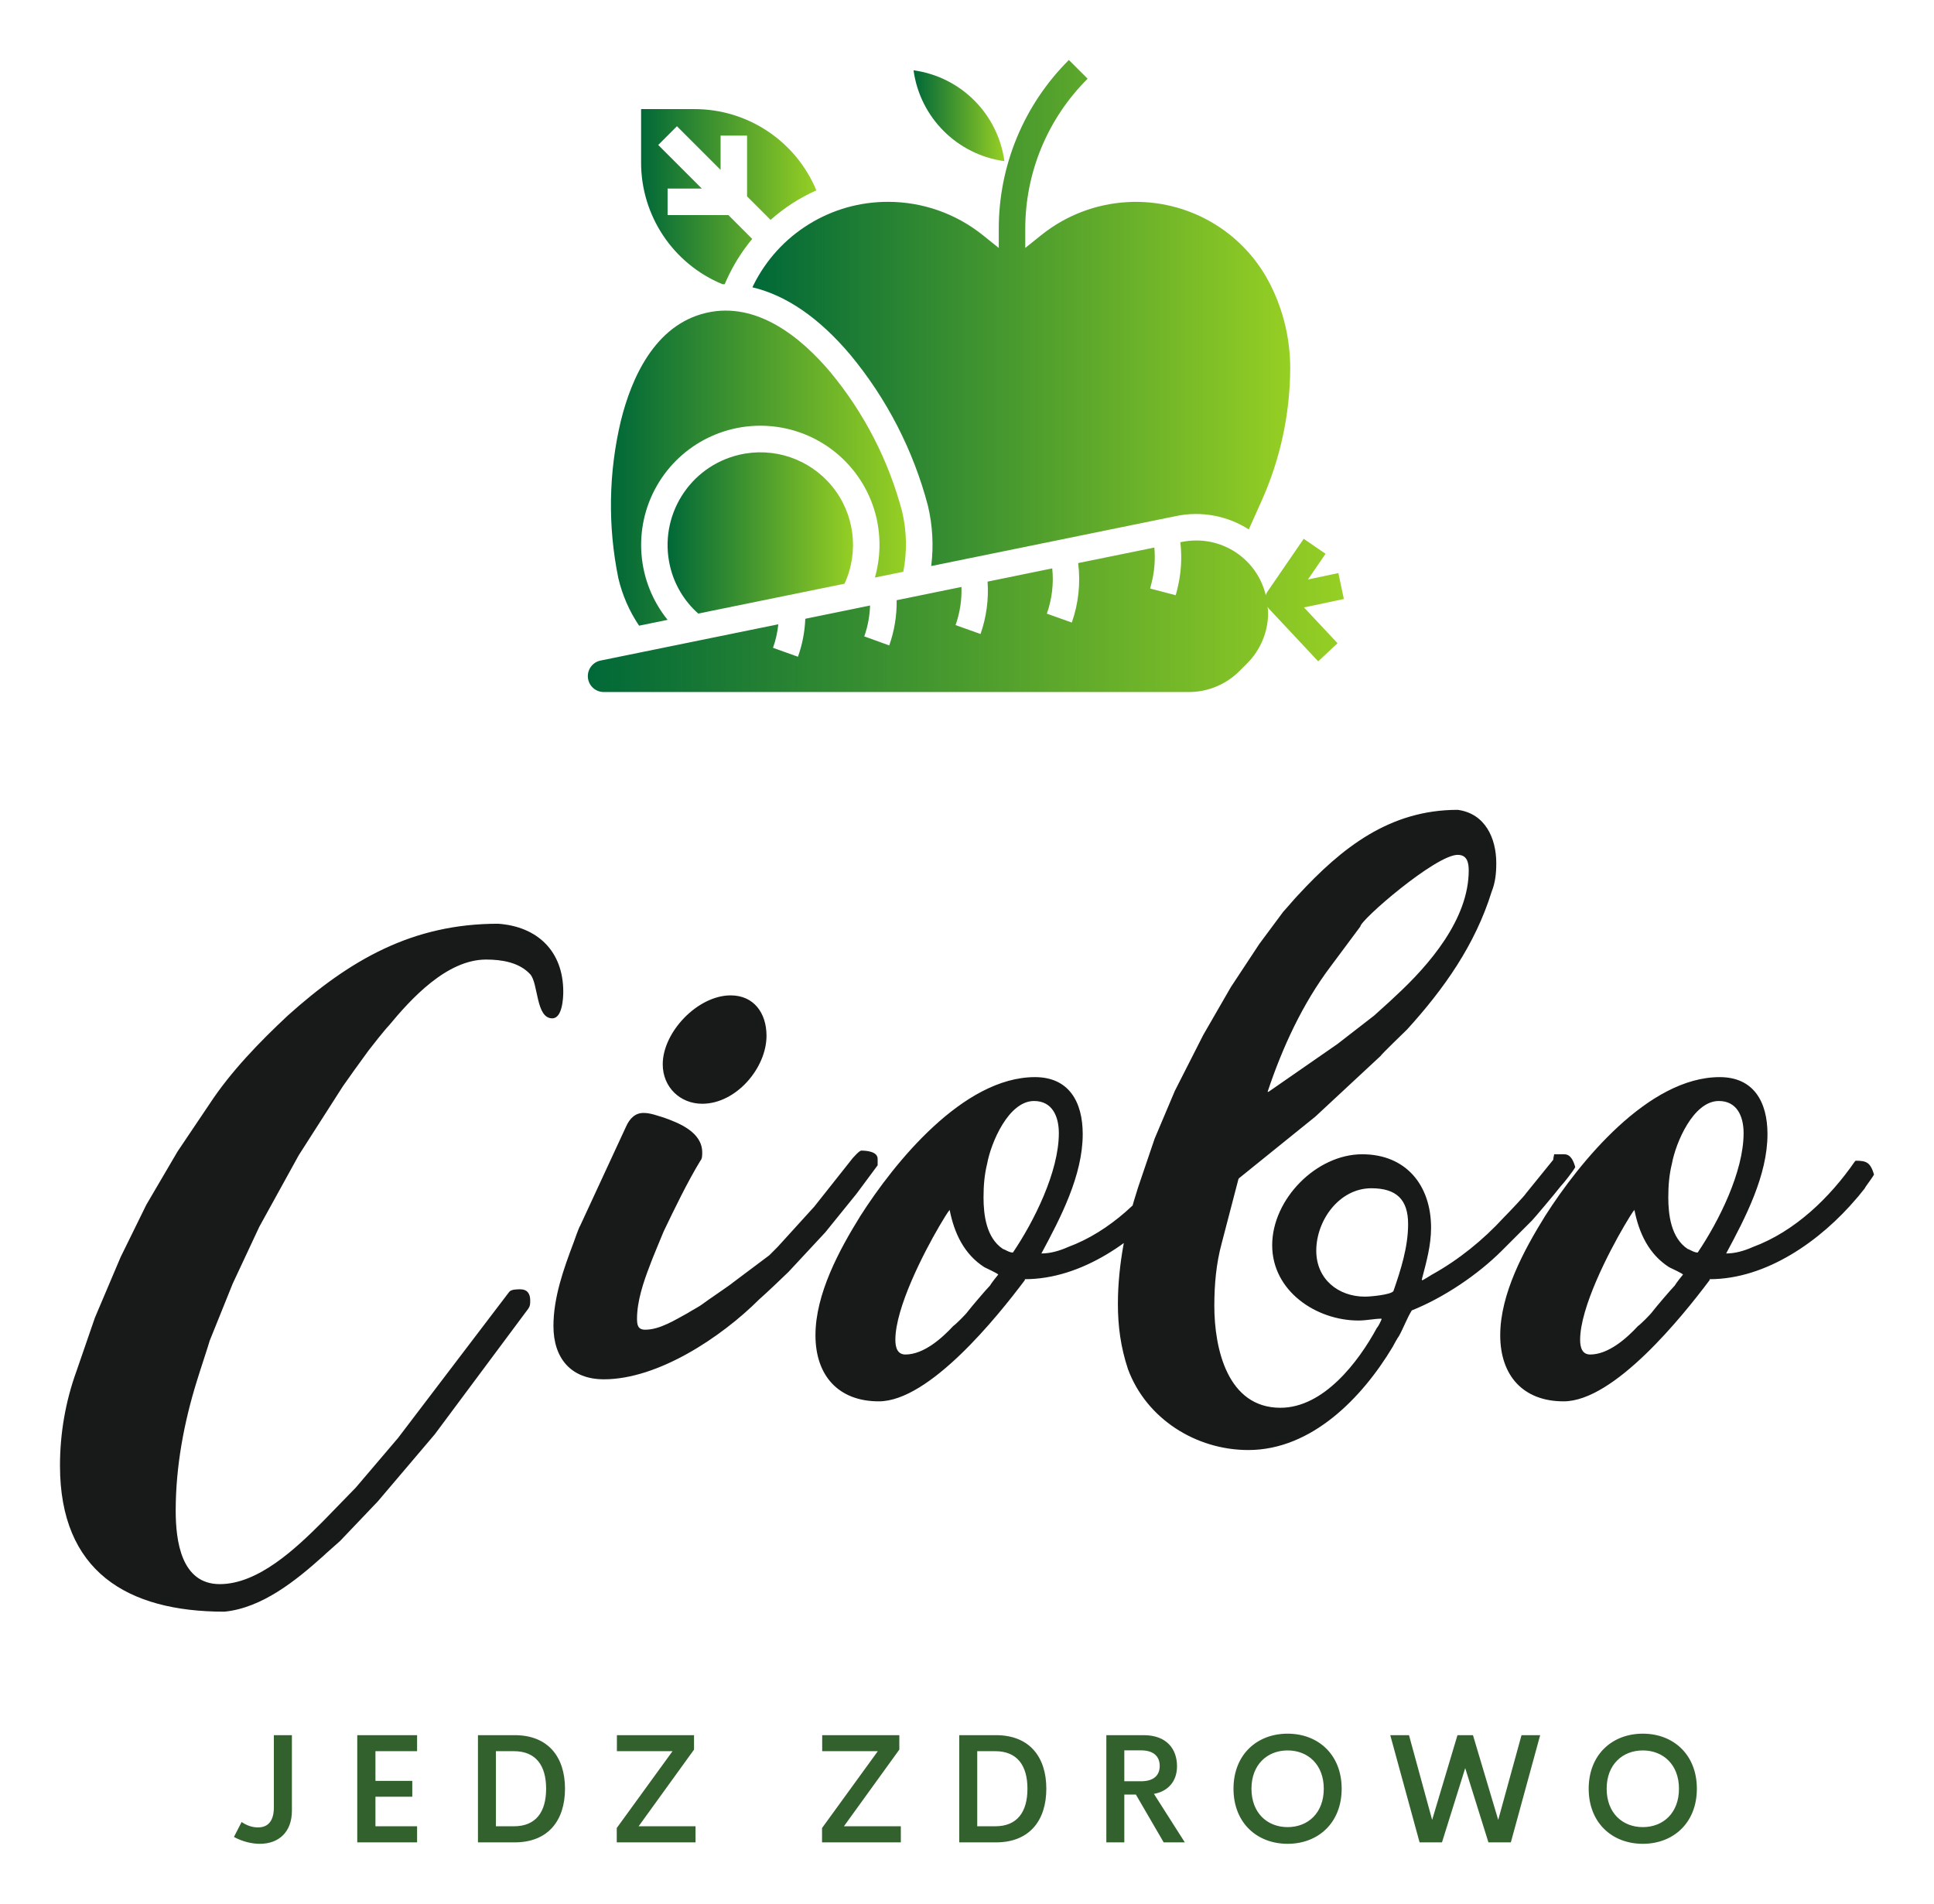
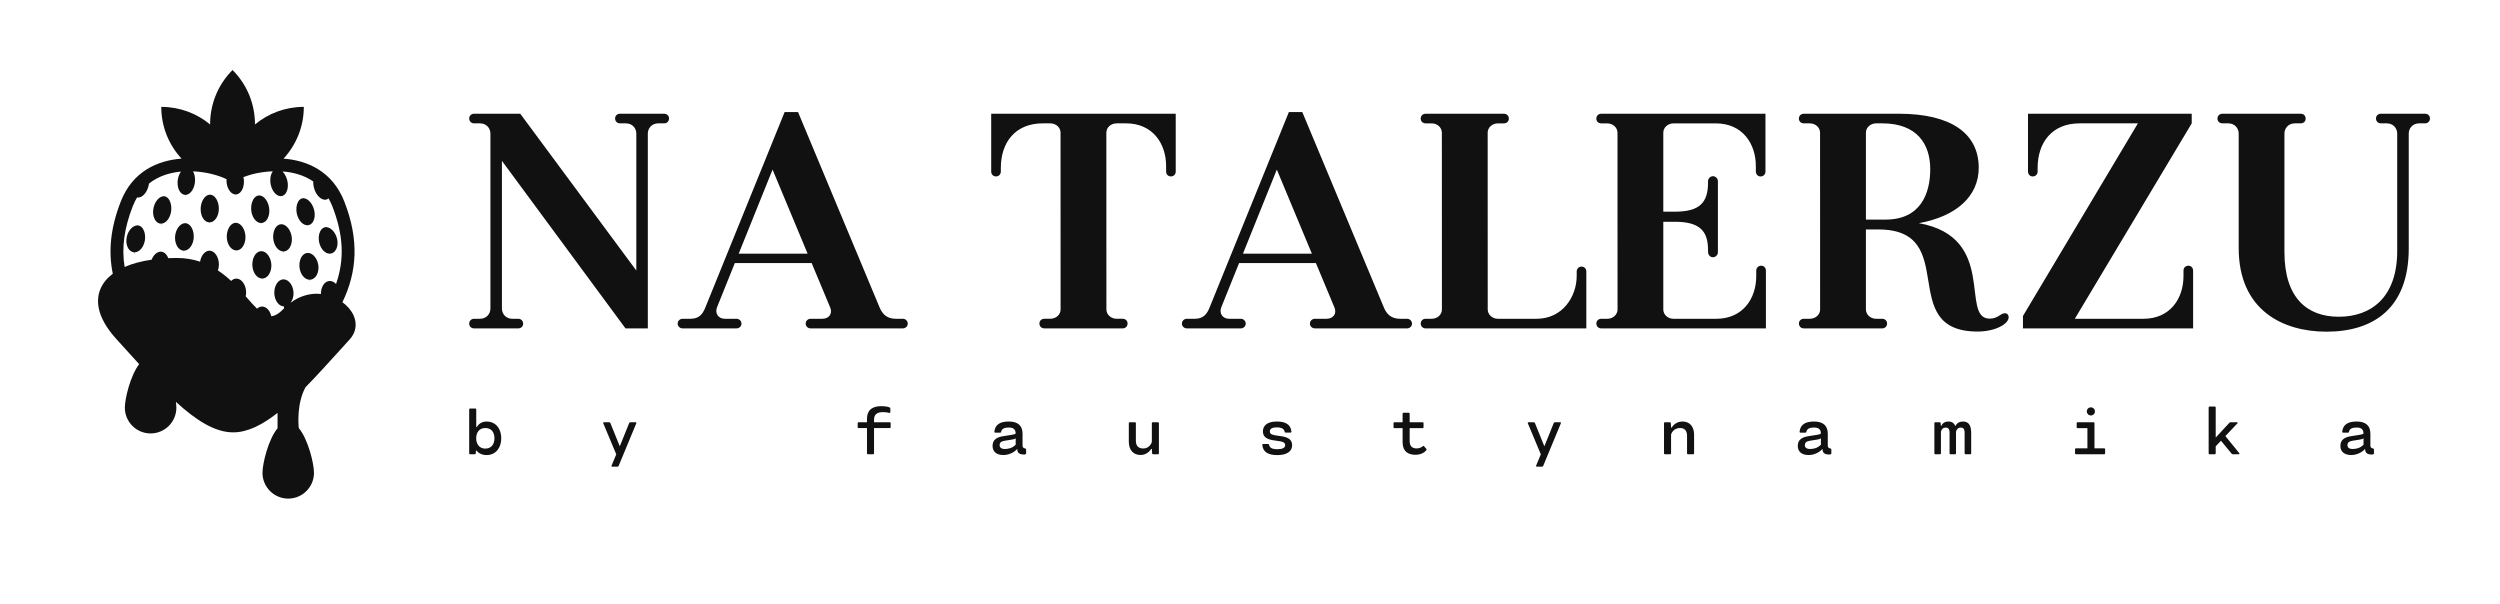
- <svg xmlns="http://www.w3.org/2000/svg" version="1.1" width="3198.396" height="3148.152" viewBox="0 0 3198.396 3148.152">
-   <g transform="scale(9.919805) translate(10, 10)">
-     <defs id="SvgjsDefs2932">
-       <linearGradient id="SvgjsLinearGradient2939">
-         <stop id="SvgjsStop2940" stop-color="#006838" offset="0" />
-         <stop id="SvgjsStop2941" stop-color="#96cf24" offset="1" />
-       </linearGradient>
-     </defs>
-     <g id="SvgjsG2933" featureKey="symbolFeature-0" transform="matrix(2.208495,0,0,2.208495,79.21197,-27.14903)" fill="url(#SvgjsLinearGradient2939)">
-       <path d="M14.142,29.217l.168,0c.124-.289.249-.564.379-.819a13.455,13.455,0,0,1,1.7-2.6l-1.8-1.8H10V22h2.586L9.293,18.707l1.414-1.414L14,20.586V18h2v4.586l1.776,1.776a13.242,13.242,0,0,1,3.454-2.227A9.959,9.959,0,0,0,12,16H8v4A9.928,9.928,0,0,0,14.142,29.217Z" />
-       <path d="M16.475,29.3c-.024.048-.047.1-.072.152,2.532.593,5.036,2.3,7.391,5.093a29.677,29.677,0,0,1,5.86,11.4A12.8,12.8,0,0,1,29.9,50.49l18.506-3.777a7.382,7.382,0,0,1,5.467,1.013l.962-2.145A24.679,24.679,0,0,0,57,35.53,13.947,13.947,0,0,0,55.526,29.3a11.333,11.333,0,0,0-4.193-4.6,11.407,11.407,0,0,0-13.1.792L37,26.48V25.071a15.966,15.966,0,0,1,4.707-11.364l-1.414-1.414A17.951,17.951,0,0,0,35,25.071V26.48l-1.235-.99A11.429,11.429,0,0,0,26.66,23,11.307,11.307,0,0,0,16.475,29.3Z" />
-       <path d="M35.425,19.929a8.018,8.018,0,0,0-6.858-6.858A8.019,8.019,0,0,0,35.425,19.929Z" />
-       <path d="M15.4,42.094A7,7,0,0,0,10.184,50.5a6.853,6.853,0,0,0,2.13,3.577l11.042-2.253A6.991,6.991,0,0,0,15.4,42.094Z" />
-       <path d="M7.847,54.991,10,54.552a9,9,0,1,1,15.767-7.7,9.079,9.079,0,0,1-.115,4.506l2.142-.437a10.809,10.809,0,0,0-.084-4.522A27.478,27.478,0,0,0,22.266,35.83c-2.138-2.53-5.5-5.356-9.368-4.446s-5.631,4.928-6.425,8.144a27.43,27.43,0,0,0-.189,11.884A10.859,10.859,0,0,0,7.847,54.991Z" />
-       <path d="M61.049,52.979l-.412-1.958-2.3.485,1.332-1.941-1.65-1.13-2.744,4a.958.958,0,0,0-.118.256A5.39,5.39,0,0,0,49.9,48.562a5.484,5.484,0,0,0-1.093.11l-.1.021a9.906,9.906,0,0,1-.249,3.619l-.1.382-1.934-.507.1-.381a7.928,7.928,0,0,0,.22-2.712l-5.751,1.173a9.806,9.806,0,0,1-.48,4.489l-1.884-.672a7.825,7.825,0,0,0,.407-3.417l-4.881,1a9.863,9.863,0,0,1-.532,3.953l-1.884-.672a7.845,7.845,0,0,0,.444-2.879l-4.891,1a9.83,9.83,0,0,1-.559,3.414L24.848,55.8a7.787,7.787,0,0,0,.437-2.33l-4.889,1a9.655,9.655,0,0,1-.555,2.867l-1.883-.674a7.676,7.676,0,0,0,.4-1.776L4.962,57.62A1.2,1.2,0,0,0,5.2,60H49.333a5.4,5.4,0,0,0,3.846-1.593l.561-.562A5.4,5.4,0,0,0,55.333,54c0-.148-.03-.289-.042-.434a.962.962,0,0,0,.078.118l3.744,4,1.46-1.368-2.531-2.7Z" />
+ <svg xmlns="http://www.w3.org/2000/svg" version="1.1" width="3178.042" height="767.359" viewBox="0 -44.51 3178.042 767.359">
+   <g transform="scale(8.902077) translate(10, 10)">
+     <defs id="SvgjsDefs3625" />
+     <g id="SvgjsG3626" featureKey="symbolFeature-0" transform="matrix(0.6133678,0,0,0.6133678,-154.2307,-4.992027)" fill="#111111">
+       <g>
+         <path fill="#111111" d="M290.065,35.554c-0.539,0-0.938,0.293-1.181,0.54c-0.596,0.604-0.949,1.597-0.946,2.658   c0.003,1.771,1.001,3.222,2.225,3.233l0.012,0.494l0.001-0.494c0.446,0,0.874-0.198,1.236-0.571   c0.577-0.597,0.908-1.566,0.886-2.594C292.262,37.065,291.239,35.569,290.065,35.554z" />
+         <path fill="#111111" d="M267.118,36.142c-1.306,0.083-2.43,1.609-2.55,3.336c-0.066,0.958,0.192,1.829,0.71,2.39   c0.336,0.365,0.75,0.558,1.197,0.558v0.486h0.001l0.067-0.488c1.229-0.057,2.302-1.538,2.389-3.299   c0.049-1.006-0.232-1.937-0.752-2.489C267.969,36.411,267.611,36.142,267.118,36.142z" />
+         <path fill="#111111" d="M295.887,35.608l0.044,0.49c0.001,0,0.001,0,0.001,0v-0.489c0.53,0,0.915-0.292,1.145-0.536   c0.54-0.577,0.83-1.529,0.775-2.545c-0.098-1.768-1.153-3.3-2.306-3.347c-0.001,0-0.003,0-0.004,0c-0.52,0-0.87,0.263-1.082,0.484   c-0.559,0.581-0.875,1.566-0.847,2.637C293.664,34.087,294.684,35.571,295.887,35.608z" />
+         <path fill="#111111" d="M284.029,29.001c-1.144,0.012-2.134,1.514-2.173,3.279c-0.023,1.051,0.307,2.036,0.886,2.636   c0.243,0.251,0.646,0.55,1.185,0.55v0.495l0.01-0.495c1.195-0.007,2.165-1.46,2.16-3.238   C286.09,30.479,285.144,29.001,284.029,29.001z" />
+         <path fill="#111111" d="M296.02,42.156c-0.001,0-0.001,0-0.002,0c-0.577,0-0.982,0.298-1.227,0.548   c-0.577,0.59-0.915,1.56-0.903,2.593c0.022,1.767,1.042,3.219,2.274,3.237l0.026,0.493v-0.492c0.462,0,0.901-0.203,1.271-0.585   c0.568-0.587,0.893-1.531,0.87-2.525C298.29,43.682,297.232,42.185,296.02,42.156z" />
+         <path fill="#111111" d="M273.248,29.36c-1.239,0.071-2.329,1.617-2.453,3.378c-0.073,0.991,0.193,1.918,0.712,2.482   c0.318,0.348,0.709,0.531,1.128,0.531v0.486h0.001l0.062-0.488c1.208-0.05,2.253-1.545,2.333-3.333   c0.046-1.054-0.246-2.021-0.781-2.586C274.046,29.617,273.708,29.36,273.248,29.36z" />
+         <path fill="#111111" d="M278.233,35.636c-1.224,0.033-2.277,1.543-2.338,3.296c-0.033,1.007,0.282,1.959,0.843,2.546   c0.356,0.372,0.78,0.569,1.229,0.569l-0.001,0.491v0l0.029-0.492c1.222-0.023,2.237-1.487,2.264-3.262   c0.016-1.052-0.318-2.033-0.894-2.624C279.132,35.921,278.745,35.636,278.233,35.636z" />
+         <path fill="#111111" d="M317.471,57.132c-0.53-1.199-1.458-2.252-2.606-3.092c3.395-7.028,3.955-14.44,0.442-23.436   c-2.729-6.988-8.545-9.589-14.231-9.996c0.029,0.002,0.059,0.001,0.088,0.003c2.921-3.171,4.714-7.394,4.714-12.047   c-4.322,0-8.283,1.537-11.37,4.092c0.014-4.584-1.726-9.172-5.223-12.669c-3.497,3.498-5.236,8.086-5.223,12.67   c-3.088-2.556-7.05-4.094-11.371-4.094c0,4.654,1.793,8.876,4.714,12.047c0.029-0.002,0.058-0.001,0.086-0.003   c-5.687,0.408-11.502,3.008-14.229,9.996c-2.435,6.231-2.915,11.702-1.855,16.812c-1.283,0.965-2.243,2.1-2.818,3.401   c-1.059,2.396-1.279,6.395,3.679,11.838c0.835,0.916,1.659,1.827,2.476,2.729c0.945,1.044,1.874,2.068,2.794,3.075   c-2.042,2.69-3.326,8.025-3.326,10.141c0,3.306,2.69,5.994,5.997,5.994s5.997-2.688,5.997-5.994c0-0.365-0.042-0.834-0.115-1.362   c4.685,4.289,9.083,7.107,13.344,7.107c3.335,0,6.754-1.729,10.328-4.534v3.574c-2.149,2.601-3.509,8.205-3.509,10.384   c0,3.307,2.689,5.996,5.995,5.996c3.307,0,5.996-2.689,5.996-5.996c0-2.188-1.373-7.834-3.539-10.421   c-0.108-1.06-0.446-5.826,1.558-9.499c2.53-2.58,5.147-5.466,7.876-8.482c0.811-0.896,1.629-1.801,2.458-2.711   C318.014,61.097,318.333,59.083,317.471,57.132z M313.382,49.798c-0.393-0.411-0.869-0.677-1.38-0.7c-0.001,0-0.005,0-0.006,0   c-0.514,0-0.932,0.189-1.28,0.547c-0.552,0.562-0.862,1.447-0.853,2.425c0,0.019,0.004,0.036,0.005,0.055   c-0.321-0.035-0.645-0.058-0.969-0.058c-1.611,0-3.852,0.421-6.116,2.103c0.449-0.584,0.71-1.371,0.701-2.234   c-0.015-1.708-1.065-3.182-2.296-3.216c0,0,0,0-0.001,0c-0.487,0-0.914,0.195-1.276,0.564c-0.573,0.582-0.912,1.531-0.906,2.539   c0.01,1.75,1.021,3.186,2.254,3.201l0.02,0.455c-0.039,0.04-0.08,0.07-0.119,0.112c-1.047,1.097-1.983,1.645-2.86,1.706   c-0.28-1.272-1.13-2.237-2.123-2.248c-0.44,0-0.848,0.186-1.194,0.496c-0.749-0.726-1.526-1.606-2.351-2.549   c-0.095-0.107-0.193-0.221-0.29-0.33c0.063-0.294,0.106-0.596,0.105-0.908c-0.007-1.733-1.039-3.206-2.256-3.215   c-0.447,0-0.872,0.194-1.235,0.546c-0.93-0.867-1.952-1.698-3.076-2.441c0.145-0.424,0.232-0.893,0.231-1.395   c-0.002-1.74-1.008-3.21-2.198-3.21c-1.046,0.006-1.953,1.123-2.187,2.56c-1.621-0.54-3.418-0.862-5.431-0.862   c-0.673,0-1.327,0.017-1.97,0.044c-0.147-0.378-0.341-0.717-0.591-0.975c-0.239-0.246-0.638-0.54-1.173-0.54   c-0.905,0.031-1.704,0.806-2.111,1.872c-2.403,0.348-4.521,0.915-6.29,1.693c-0.736-4.494-0.087-9.065,1.896-14.139   c0.293-0.751,0.633-1.426,1.002-2.05c0.082,0.017,0.166,0.028,0.253,0.028l0.105-0.004c1.123-0.088,2.196-1.555,2.411-3.243   c2.255-1.806,4.947-2.563,7.435-2.796c-0.423,0.62-0.717,1.458-0.771,2.34c-0.064,1.037,0.217,2.001,0.752,2.577   c0.216,0.232,0.576,0.509,1.071,0.509v0.489h0.001l0.044-0.489c1.146-0.038,2.153-1.557,2.2-3.318   c0.021-0.821-0.148-1.588-0.467-2.166c3.305,0.145,6.149,1.01,7.8,1.838c-0.004,0.094-0.021,0.183-0.021,0.278   c0.007,1.754,0.977,3.251,2.117,3.27l0.022,0.492v-0.492c0.499,0,0.871-0.281,1.096-0.517c0.562-0.592,0.873-1.58,0.832-2.642   c-0.012-0.307-0.059-0.601-0.121-0.886c1.718-0.666,4.124-1.25,6.838-1.347c-0.419,0.569-0.641,1.436-0.58,2.403   c0.111,1.765,1.186,3.313,2.344,3.38l0.079,0.002c0.483,0,0.822-0.265,1.021-0.487c0.492-0.549,0.727-1.476,0.629-2.477   c-0.108-1.102-0.595-2.145-1.216-2.787c2.354,0.173,4.923,0.8,7.151,2.336c-0.012,0.255-0.006,0.521,0.028,0.799   c0.221,1.777,1.37,3.322,2.564,3.444c0.047,0.005,0.095,0.007,0.141,0.007c0.314,0,0.585-0.114,0.813-0.325   c0.32,0.566,0.621,1.167,0.882,1.833C315.077,38.265,315.412,43.992,313.382,49.798z" />
+         <path fill="#111111" d="M300.713,35.881c-0.002,0-0.003,0-0.005,0c-0.57,0-0.939,0.276-1.16,0.508   c-0.544,0.569-0.847,1.522-0.811,2.549c0.06,1.771,1.109,3.246,2.34,3.289l0.053,0.489h0.001v-0.488   c0.443,0,0.858-0.193,1.201-0.559c0.532-0.568,0.818-1.489,0.766-2.464C303.004,37.461,301.912,35.94,300.713,35.881z" />
+         <path fill="#111111" d="M311.182,36.571c-0.041-0.003-0.082-0.005-0.123-0.005c-0.383,0-0.738,0.165-1.026,0.477   c-0.489,0.529-0.742,1.426-0.677,2.399c0.119,1.745,1.222,3.225,2.455,3.297l0.093,0.002c0.448,0,0.855-0.189,1.18-0.548   c0.487-0.539,0.719-1.374,0.638-2.29C313.57,38.203,312.408,36.677,311.182,36.571z" />
+         <path fill="#111111" d="M306.889,42.565c-0.003,0-0.005,0-0.008,0c-0.498,0-0.894,0.182-1.224,0.526   c-0.537,0.56-0.84,1.486-0.811,2.479c0.054,1.747,1.107,3.199,2.348,3.24l0.05,0.489h0.001v-0.489c0.467,0,0.904-0.201,1.265-0.583   c0.538-0.568,0.824-1.44,0.783-2.392C309.223,44.128,308.122,42.631,306.889,42.565z" />
+         <path fill="#111111" d="M306.606,36.125l0.093,0.003c0.413,0,0.79-0.178,1.09-0.515c0.487-0.546,0.71-1.411,0.611-2.374   c-0.179-1.743-1.328-3.302-2.512-3.405c-0.039-0.003-0.077-0.005-0.115-0.005c-0.357,0-0.677,0.151-0.949,0.448   c-0.493,0.537-0.743,1.465-0.669,2.482C304.288,34.537,305.388,36.047,306.606,36.125z" />
+       </g>
    </g>
-     <g id="SvgjsG2934" featureKey="nameFeature-0" transform="matrix(3.82778,0,0,3.82778,0.000001825228,90.8562)" fill="#181919">
-       <path d="M9.92 17.88 c2.72 -2.44 5.44 -4 9.16 -4 c1.72 0.12 2.84 1.2 2.84 2.96 c0 0.28 -0.04 1.16 -0.48 1.16 c-0.72 0 -0.6 -1.52 -0.96 -1.92 c-0.48 -0.52 -1.24 -0.64 -1.92 -0.64 c-1.72 0 -3.28 1.72 -4.24 2.88 c-0.16 0.16 -0.76 0.92 -0.88 1.08 c-0.24 0.32 -1.04 1.44 -1.12 1.56 l-1.92 3 l-1.72 3.12 l-1.16 2.48 l-1 2.48 c-0.04 0.16 -0.44 1.36 -0.56 1.76 c-0.56 1.8 -0.92 3.72 -0.92 5.64 c0 1.32 0.24 3.2 1.92 3.2 s3.32 -1.56 4.48 -2.72 l1.44 -1.48 l1.84 -2.16 l4.84 -6.36 c0.08 -0.12 0.36 -0.12 0.48 -0.12 c0.32 0 0.44 0.2 0.44 0.48 c0 0.16 0 0.24 -0.08 0.36 l-4.08 5.48 l-2.48 2.92 l-1.64 1.72 c-0.08 0.08 -0.64 0.56 -0.76 0.68 c-1.16 1.04 -2.64 2.24 -4.28 2.4 c-4.24 0 -7.16 -1.76 -7.16 -6.36 c0 -1.4 0.24 -2.8 0.72 -4.12 l0.8 -2.32 l1.12 -2.64 l1.12 -2.28 l1.36 -2.32 l1.4 -2.08 c0.92 -1.4 2.16 -2.68 3.4 -3.84 z M26.252 20 c0 -1.4 1.52 -3 2.96 -3 c1 0 1.56 0.76 1.56 1.76 c0 1.4 -1.32 2.96 -2.8 2.96 c-0.96 0 -1.72 -0.72 -1.72 -1.72 z M21.492 31.4 c0 -1.24 0.44 -2.48 0.88 -3.64 c0.04 -0.12 0.24 -0.68 0.28 -0.72 l2 -4.32 c0.16 -0.36 0.4 -0.6 0.76 -0.6 c0.32 0 0.6 0.12 0.88 0.2 c0.68 0.24 1.68 0.64 1.68 1.52 c0 0.12 0 0.28 -0.08 0.36 c-0.56 0.92 -1.12 2.08 -1.6 3.08 c-0.08 0.2 -0.52 1.24 -0.6 1.48 c-0.28 0.72 -0.56 1.56 -0.56 2.32 c0 0.28 0.04 0.48 0.36 0.48 c0.64 0 1.32 -0.44 1.84 -0.72 c0.12 -0.08 0.56 -0.32 0.6 -0.36 c0.32 -0.24 1.28 -0.88 1.36 -0.96 l1.6 -1.2 l0.36 -0.36 l1.6 -1.76 l1.68 -2.12 c0.08 -0.08 0.24 -0.28 0.36 -0.32 c0.24 0 0.72 0.04 0.72 0.36 l0 0.28 l-0.92 1.24 l-1.36 1.68 l-1.6 1.72 c-0.12 0.12 -1 0.96 -1.28 1.2 c-1.64 1.64 -4.4 3.48 -6.76 3.48 c-1.44 0 -2.2 -0.92 -2.2 -2.32 z M32.904 31.8 c0 -1.8 1.04 -3.72 1.96 -5.2 c1.48 -2.32 4.48 -6.04 7.6 -6.04 c1.48 0 2.08 1.08 2.08 2.48 c0 1.8 -0.96 3.64 -1.8 5.2 c0.4 0 0.8 -0.12 1.16 -0.28 c1.84 -0.68 3.36 -2.16 4.44 -3.72 l0.04 -0.04 c0.48 0 0.64 0.08 0.8 0.6 c-0.08 0.16 -0.4 0.56 -0.4 0.6 c-0.04 0.04 -0.28 0.36 -0.36 0.44 c-1.56 1.84 -3.92 3.52 -6.4 3.52 l0 0.04 c-1.2 1.6 -4.16 5.28 -6.36 5.28 c-1.76 0 -2.76 -1.12 -2.76 -2.88 z M40.224 25.8 c0 0.76 0.12 1.76 0.84 2.24 c0.12 0.04 0.28 0.16 0.44 0.16 c0.92 -1.36 2 -3.52 2 -5.2 c0 -0.72 -0.28 -1.4 -1.08 -1.4 c-1.12 0 -1.88 1.84 -2.04 2.72 c-0.12 0.48 -0.16 0.96 -0.16 1.48 z M36.384 32 c0 0.32 0.08 0.64 0.44 0.64 c0.8 0 1.6 -0.72 2.08 -1.24 c0.12 -0.08 0.56 -0.52 0.64 -0.64 c0.12 -0.16 0.8 -0.96 0.96 -1.12 c0.04 -0.08 0.32 -0.44 0.36 -0.48 c0 -0.04 -0.52 -0.28 -0.6 -0.32 c-0.88 -0.56 -1.32 -1.48 -1.52 -2.52 l0 0.04 c-0.04 0 -0.32 0.48 -0.44 0.68 c-0.68 1.16 -1.92 3.56 -1.92 4.96 z M50.996 16.64 l1.24 -1.88 l1.04 -1.4 c0.08 -0.08 0.52 -0.6 0.64 -0.72 c1.92 -2.08 4 -3.72 6.96 -3.72 c1.2 0.16 1.68 1.24 1.68 2.32 c0 0.44 -0.04 0.84 -0.2 1.24 c-0.72 2.32 -2.08 4.24 -3.68 6 c-0.24 0.24 -1.08 1.04 -1.16 1.16 l-2.84 2.64 l-3.32 2.68 s-0.04 0.04 -0.04 0.08 l-0.72 2.76 c-0.24 0.88 -0.32 1.8 -0.32 2.72 c0 1.84 0.56 4.44 2.88 4.44 c1.88 0 3.4 -2 4.2 -3.48 c0.08 -0.08 0.2 -0.36 0.2 -0.36 l0 -0.04 c-0.32 0 -0.64 0.08 -1 0.08 c-1.84 0 -3.76 -1.28 -3.76 -3.28 s1.92 -3.96 3.92 -3.96 c1.92 0 3 1.36 3 3.2 c0 0.76 -0.2 1.48 -0.4 2.24 l0 0.04 l0.04 0 s0.28 -0.16 0.4 -0.24 c1.16 -0.64 2.24 -1.52 3.12 -2.48 c0.24 -0.24 0.92 -0.96 0.96 -1.04 l1.2 -1.48 c0 -0.08 0.04 -0.2 0.04 -0.24 l0.44 0 c0.28 0 0.4 0.28 0.48 0.56 c-0.08 0.16 -0.52 0.72 -0.64 0.84 c-0.28 0.36 -1.16 1.4 -1.24 1.48 l-1.32 1.32 c-1.04 1.04 -2.52 2.04 -3.92 2.6 c-0.2 0.32 -0.36 0.76 -0.56 1.12 c-0.04 0.04 -0.24 0.4 -0.28 0.48 c-1.32 2.2 -3.52 4.48 -6.28 4.48 c-2.28 0 -4.44 -1.36 -5.24 -3.52 c-0.32 -0.96 -0.44 -1.88 -0.44 -2.84 c0 -1.72 0.36 -3.48 0.88 -5.08 l0.72 -2.12 l0.88 -2.08 l1.24 -2.44 z M52.596 21.2 l0.04 0 l3 -2.08 l1.6 -1.24 c0.08 -0.08 0.72 -0.64 0.92 -0.84 c1.48 -1.36 3.2 -3.36 3.2 -5.48 c0 -0.36 -0.08 -0.68 -0.48 -0.68 c-0.96 0 -4.24 2.84 -4.24 3.12 l-1.28 1.72 c-1.24 1.64 -2.12 3.56 -2.76 5.48 z M54.716 28.12 c0 1.24 0.96 2 2.12 2 c0.24 0 1.12 -0.08 1.24 -0.24 c0.32 -0.92 0.64 -1.92 0.64 -2.92 c0 -1.08 -0.52 -1.56 -1.6 -1.56 c-1.4 0 -2.4 1.4 -2.4 2.72 z M59.316 29.44 l0 -0.04 l0 0.04 z M62.728 31.8 c0 -1.8 1.04 -3.72 1.96 -5.2 c1.48 -2.32 4.48 -6.04 7.6 -6.04 c1.48 0 2.08 1.08 2.08 2.48 c0 1.8 -0.96 3.64 -1.8 5.2 c0.4 0 0.8 -0.12 1.16 -0.28 c1.84 -0.68 3.36 -2.16 4.44 -3.72 l0.04 -0.04 c0.48 0 0.64 0.08 0.8 0.6 c-0.08 0.16 -0.4 0.56 -0.4 0.6 c-0.04 0.04 -0.28 0.36 -0.36 0.44 c-1.56 1.84 -3.92 3.52 -6.4 3.52 l0 0.04 c-1.2 1.6 -4.16 5.28 -6.36 5.28 c-1.76 0 -2.76 -1.12 -2.76 -2.88 z M70.048 25.8 c0 0.76 0.12 1.76 0.84 2.24 c0.12 0.04 0.28 0.16 0.44 0.16 c0.92 -1.36 2 -3.52 2 -5.2 c0 -0.72 -0.28 -1.4 -1.08 -1.4 c-1.12 0 -1.88 1.84 -2.04 2.72 c-0.12 0.48 -0.16 0.96 -0.16 1.48 z M66.208 32 c0 0.32 0.08 0.64 0.44 0.64 c0.8 0 1.6 -0.72 2.08 -1.24 c0.12 -0.08 0.56 -0.52 0.64 -0.64 c0.12 -0.16 0.8 -0.96 0.96 -1.12 c0.04 -0.08 0.32 -0.44 0.36 -0.48 c0 -0.04 -0.52 -0.28 -0.6 -0.32 c-0.88 -0.56 -1.32 -1.48 -1.52 -2.52 l0 0.04 c-0.04 0 -0.32 0.48 -0.44 0.68 c-0.68 1.16 -1.92 3.56 -1.92 4.96 z" />
+     <g id="SvgjsG3627" featureKey="nameFeature-0" transform="matrix(1.162918,0,0,1.162918,55.88974,-14.62147)" fill="#111111">
+       <path d="M24.89 13.64 c0.352 0 0.606 0.254 0.606 0.576 c0 0.352 -0.254 0.606 -0.606 0.606 l-0.726 0 c-0.781 0 -1.274 0.603 -1.274 1.246 l0 23.932 l-2.742 0 l-15.174 -20.574 l0 18.147 c0 0.643 0.494 1.246 1.275 1.246 l0.726 0 c0.352 0 0.606 0.254 0.606 0.605 c0 0.323 -0.254 0.576 -0.606 0.576 l-5.414 0 c-0.352 0 -0.606 -0.254 -0.606 -0.576 c0 -0.352 0.254 -0.605 0.606 -0.605 l0.726 0 c0.781 0 1.275 -0.603 1.275 -1.246 l0 -21.505 c0 -0.643 -0.494 -1.246 -1.275 -1.246 l-0.726 0 c-0.352 0 -0.606 -0.254 -0.606 -0.606 c0 -0.323 0.254 -0.576 0.606 -0.576 l5.665 0 l14.251 19.254 l0 -16.826 c0 -0.643 -0.494 -1.246 -1.274 -1.246 l-0.726 0 c-0.352 0 -0.605 -0.254 -0.605 -0.606 c0 -0.323 0.254 -0.576 0.605 -0.576 l5.414 0 z M54.203 38.818 c0.323 0 0.606 0.254 0.606 0.605 c0 0.323 -0.283 0.576 -0.606 0.576 l-11.324 0 c-0.323 0 -0.606 -0.254 -0.606 -0.576 c0 -0.352 0.283 -0.605 0.606 -0.605 l1.44 0 c0.814 0 1.292 -0.62 0.96 -1.4 l-2.273 -5.443 l-9.431 0 l-2.191 5.443 c-0.28 0.732 0.163 1.4 0.96 1.4 l1.44 0 c0.323 0 0.606 0.254 0.606 0.605 c0 0.323 -0.283 0.576 -0.606 0.576 l-6.625 0 c-0.323 0 -0.606 -0.254 -0.606 -0.576 c0 -0.352 0.283 -0.605 0.606 -0.605 l0.96 0 c1.04 0 1.491 -0.52 1.84 -1.4 l9.73 -23.985 l1.646 0 l10.029 24.025 c0.309 0.72 0.84 1.36 1.96 1.36 l0.88 0 z M34.05 30.822 l8.462 0 l-4.304 -10.324 z M87.714 13.64 l0.001 7.094 c0 0.352 -0.254 0.606 -0.605 0.606 c-0.323 0 -0.577 -0.254 -0.577 -0.606 l0 -0.668 c0 -2.76 -1.64 -5.244 -4.92 -5.244 l-1.149 0 c-0.734 0 -1.269 0.533 -1.269 1.132 l0.006 21.719 c0 0.605 0.528 1.144 1.268 1.144 l0.726 0 c0.352 0 0.606 0.254 0.606 0.576 c0 0.352 -0.254 0.605 -0.606 0.605 l-9.614 0 c-0.352 0 -0.606 -0.254 -0.606 -0.605 c0 -0.323 0.254 -0.576 0.606 -0.576 l0.726 0 c0.734 0 1.269 -0.524 1.269 -1.132 l-0.006 -21.719 c0 -0.611 -0.528 -1.144 -1.268 -1.144 l-0.923 0 c-3.39 0 -5.141 2.374 -5.141 5.465 l0 0.447 c0 0.352 -0.254 0.606 -0.606 0.606 c-0.323 0 -0.577 -0.254 -0.577 -0.606 l0 -7.094 l22.659 0 z M116.123 38.818 c0.323 0 0.606 0.254 0.606 0.605 c0 0.323 -0.283 0.576 -0.606 0.576 l-11.324 0 c-0.323 0 -0.606 -0.254 -0.606 -0.576 c0 -0.352 0.283 -0.605 0.606 -0.605 l1.44 0 c0.814 0 1.292 -0.62 0.96 -1.4 l-2.273 -5.443 l-9.431 0 l-2.191 5.443 c-0.28 0.732 0.163 1.4 0.96 1.4 l1.44 0 c0.323 0 0.606 0.254 0.606 0.605 c0 0.323 -0.283 0.576 -0.606 0.576 l-6.625 0 c-0.323 0 -0.606 -0.254 -0.606 -0.576 c0 -0.352 0.283 -0.605 0.606 -0.605 l0.96 0 c1.04 0 1.491 -0.52 1.84 -1.4 l9.73 -23.985 l1.646 0 l10.029 24.025 c0.309 0.72 0.84 1.36 1.96 1.36 l0.88 0 z M95.97 30.822 l8.462 0 l-4.304 -10.324 z M137.557 32.411 c0.323 0 0.576 0.253 0.576 0.605 l0 6.984 l-19.728 0 c-0.352 0 -0.605 -0.254 -0.605 -0.605 c0 -0.323 0.254 -0.576 0.605 -0.576 l0.726 0 c0.734 0 1.269 -0.524 1.269 -1.132 l-0.006 -21.719 c0 -0.611 -0.528 -1.144 -1.268 -1.144 l-0.726 0 c-0.352 0 -0.606 -0.254 -0.606 -0.577 c0 -0.352 0.254 -0.605 0.606 -0.605 l9.614 0 c0.352 0 0.606 0.254 0.606 0.605 c0 0.323 -0.254 0.577 -0.606 0.577 l-0.726 0 c-0.734 0 -1.269 0.533 -1.269 1.132 l0.006 21.719 c0 0.605 0.528 1.144 1.268 1.144 l4.738 0 c3.193 0 4.92 -2.734 4.92 -5.262 l0 -0.539 c0 -0.352 0.254 -0.606 0.606 -0.606 z M159.603 32.301 l0.006 -0 c0.323 0 0.576 0.254 0.576 0.606 l0 7.094 l-20.214 0 c-0.352 0 -0.605 -0.254 -0.605 -0.605 c0 -0.323 0.254 -0.576 0.605 -0.576 l0.726 0 c0.734 0 1.269 -0.533 1.269 -1.132 l-0.006 -21.719 c0 -0.605 -0.528 -1.144 -1.268 -1.144 l-0.726 0 c-0.352 0 -0.606 -0.254 -0.606 -0.577 c0 -0.352 0.254 -0.605 0.606 -0.605 l20.164 0 l0 7.094 c0 0.352 -0.254 0.606 -0.605 0.606 c-0.323 0 -0.576 -0.254 -0.576 -0.606 l0 -0.668 c0 -2.76 -1.64 -5.244 -4.92 -5.244 l-5.174 0 c-0.734 0 -1.269 0.524 -1.269 1.132 l0 9.709 l1.415 0 c3.012 0 4.077 -1.073 4.077 -3.571 l0 -0.179 c0 -0.323 0.283 -0.606 0.606 -0.606 s0.606 0.283 0.606 0.606 l0 8.741 c0 0.323 -0.283 0.606 -0.606 0.606 s-0.606 -0.254 -0.606 -0.693 l0 -0.19 c0 -2.342 -1.007 -3.473 -4.077 -3.473 l-1.415 0 l0 10.77 c0 0.611 0.528 1.144 1.268 1.144 l5.224 0 c3.28 0 4.92 -2.484 4.92 -5.244 l0 -0.668 c0 -0.352 0.254 -0.606 0.605 -0.606 z M189.531 38.139 l0.003 -0.001 c0.294 0 0.46 0.225 0.46 0.49 c0 0.868 -1.731 1.76 -3.804 1.76 c-10.111 0 -2.004 -12.537 -12.194 -12.537 l-1.531 0 l0 9.823 c0 0.605 0.528 1.144 1.268 1.144 l0.726 0 c0.352 0 0.606 0.254 0.606 0.576 c0 0.352 -0.254 0.605 -0.606 0.605 l-9.614 0 c-0.352 0 -0.605 -0.254 -0.605 -0.605 c0 -0.323 0.254 -0.576 0.605 -0.576 l0.726 0 c0.734 0 1.269 -0.524 1.269 -1.132 l-0.006 -21.719 c0 -0.611 -0.528 -1.144 -1.268 -1.144 l-0.726 0 c-0.352 0 -0.606 -0.254 -0.606 -0.577 c0 -0.352 0.254 -0.605 0.606 -0.605 l11.684 0 c6.357 0 9.794 2.394 9.794 6.634 c0 3.49 -2.731 5.968 -7.348 6.803 c9.741 1.74 4.998 11.725 8.694 11.725 c1.03 0 1.314 -0.664 1.866 -0.664 z M172.466 26.639 l2.416 0 c4.302 0 5.483 -3.206 5.483 -6.192 c0 -3.065 -1.615 -5.626 -5.896 -5.626 l-0.734 0 c-0.734 0 -1.269 0.533 -1.269 1.132 l0 10.685 z M212.066 32.301 c0.323 0 0.577 0.254 0.577 0.606 l0 7.094 l-20.892 0 l0 -1.53 l14.112 -23.648 l-7.171 0 c-3.39 0 -5.141 2.374 -5.141 5.465 l0 0.447 c0 0.352 -0.254 0.606 -0.606 0.606 c-0.323 0 -0.577 -0.254 -0.577 -0.606 l0 -7.094 l20.104 0 l0 1.182 l-14.354 23.996 l8.424 0 c3.28 0 4.92 -2.484 4.92 -5.244 l0 -0.668 c0 -0.352 0.254 -0.606 0.605 -0.606 z M241.121 13.64 l0.002 -0 c0.352 0 0.605 0.254 0.605 0.576 c0 0.352 -0.254 0.606 -0.605 0.606 l-0.726 0 c-0.781 0 -1.275 0.603 -1.275 1.246 l0 14.113 c0 7.399 -4.385 10.222 -10.108 10.222 c-5.356 0 -10.774 -2.646 -10.774 -10.266 l0 -14.069 c0 -0.643 -0.494 -1.246 -1.275 -1.246 l-0.726 0 c-0.352 0 -0.606 -0.254 -0.606 -0.577 c0 -0.352 0.254 -0.605 0.606 -0.605 l9.619 0 c0.352 0 0.606 0.254 0.606 0.605 c0 0.323 -0.254 0.577 -0.606 0.577 l-0.726 0 c-0.781 0 -1.275 0.603 -1.275 1.246 l0 14.553 c0 5.633 2.776 7.948 6.67 7.948 c4.015 0 7.178 -2.418 7.178 -8.069 l0 -14.432 c0 -0.643 -0.494 -1.246 -1.275 -1.246 l-0.726 0 c-0.352 0 -0.605 -0.254 -0.605 -0.606 c0 -0.323 0.254 -0.576 0.605 -0.576 l5.414 0 z" />
    </g>
-     <g id="SvgjsG2935" featureKey="sloganFeature-0" transform="matrix(1.283343,0,0,1.283343,28.5362,271.4553)" fill="#32612d">
-       <path d="M3.731 20.186 c-1.035 0 -2.227 -0.273 -3.369 -0.889 l0.996 -1.943 c0.674 0.459 1.387 0.703 2.129 0.703 c1.338 0 2.061 -0.879 2.061 -2.598 l0 -9.385 l2.344 0 l0 9.815 c0 2.744 -1.68 4.297 -4.16 4.297 z M24.155 8.154 l-5.41 0 l0 3.857 l4.785 0 l0 2.061 l-4.785 0 l0 3.838 l5.41 0 l0 2.09 l-7.773 0 l0 -13.926 l7.773 0 l0 2.08 z M32.06 20 l0 -13.926 l4.766 0 c4.356 0 6.543 2.832 6.543 6.953 c0 4.131 -2.188 6.973 -6.543 6.973 l-4.766 0 z M34.394 17.91 l2.334 0 c2.852 0 4.189 -1.846 4.189 -4.883 c0 -3.018 -1.338 -4.873 -4.189 -4.873 l-2.334 0 l0 9.756 z M52.933 17.91 l7.393 0 l0 2.09 l-10.234 0 l0 -1.865 l7.246 -9.98 l-7.227 0 l0 -2.08 l10.02 0 l0 1.875 z M79.602 17.91 l7.393 0 l0 2.09 l-10.234 0 l0 -1.865 l7.246 -9.98 l-7.227 0 l0 -2.08 l10.02 0 l0 1.875 z M94.587 20 l0 -13.926 l4.766 0 c4.356 0 6.543 2.832 6.543 6.953 c0 4.131 -2.188 6.973 -6.543 6.973 l-4.766 0 z M96.921 17.91 l2.334 0 c2.852 0 4.189 -1.846 4.189 -4.883 c0 -3.018 -1.338 -4.873 -4.189 -4.873 l-2.334 0 l0 9.756 z M121.144 20 l-3.613 -6.211 l-1.504 0 l0 6.211 l-2.334 0 l0 -13.926 l4.834 0 c3.018 0 4.346 1.807 4.346 4.043 c0 1.943 -1.152 3.252 -2.998 3.584 l4.014 6.299 l-2.744 0 z M116.027 8.047 l0 4.014 l2.158 0 c1.709 0 2.441 -0.801 2.441 -1.992 c0 -1.182 -0.732 -2.022 -2.441 -2.022 l-2.158 0 z M137.242 20.186 c-4.004 0 -7.031 -2.744 -7.031 -7.158 c0 -4.404 3.027 -7.148 7.031 -7.148 c3.994 0 7.021 2.744 7.021 7.148 c0 4.414 -3.027 7.158 -7.021 7.158 z M137.242 18.018 c2.637 0 4.697 -1.826 4.697 -4.99 c0 -3.135 -2.061 -4.971 -4.697 -4.971 s-4.697 1.836 -4.697 4.971 c0 3.164 2.061 4.99 4.697 4.99 z M154.385 20 l-3.809 -13.926 l2.432 0 l3.008 11.006 l3.291 -11.006 l2.012 0 l3.281 11.006 l3.027 -11.006 l2.422 0 l-3.809 13.926 l-2.91 0 l-3.018 -9.648 l-3.018 9.648 l-2.91 0 z M183.384 20.186 c-4.004 0 -7.031 -2.744 -7.031 -7.158 c0 -4.404 3.027 -7.148 7.031 -7.148 c3.994 0 7.021 2.744 7.021 7.148 c0 4.414 -3.027 7.158 -7.021 7.158 z M183.384 18.018 c2.637 0 4.697 -1.826 4.697 -4.99 c0 -3.135 -2.061 -4.971 -4.697 -4.971 s-4.697 1.836 -4.697 4.971 c0 3.164 2.061 4.99 4.697 4.99 z" />
+     <g id="SvgjsG3628" featureKey="sloganFeature-0" transform="matrix(0.4664963,0,0,0.4664963,56.25361,40.5369)" fill="#111111">
+       <path d="M6.93 9.99 c2.84 0 4.49 2.23 4.49 5.13 s-1.69 5.13 -4.49 5.13 c-1.45 0 -2.52 -0.61 -3.24 -1.5 l-0.08 0.95 c-0.02 0.18 -0.12 0.3 -0.3 0.3 l-1.41 0 c-0.18 0 -0.3 -0.12 -0.3 -0.3 l0 -13.4 c0 -0.18 0.12 -0.3 0.3 -0.3 l1.56 0 c0.18 0 0.3 0.12 0.3 0.3 l0 5.34 l0.2 0 c0.54 -0.91 1.47 -1.65 2.97 -1.65 z M6.5 18.27 c1.87 0 2.83 -1.29 2.83 -3.17 s-0.96 -3.13 -2.83 -3.13 c-1.7 0 -2.76 1.25 -2.76 3.13 s1.06 3.17 2.76 3.17 z M52.51 10.2 c0.22 0 0.33 0.12 0.24 0.34 l-5.4 13.02 c-0.06 0.16 -0.2 0.24 -0.36 0.24 l-1.56 0 c-0.22 0 -0.33 -0.12 -0.24 -0.34 l1.43 -3.44 l-3.97 -9.48 c-0.09 -0.22 0.02 -0.34 0.24 -0.34 l1.56 0 c0.16 0 0.3 0.08 0.36 0.24 l2.89 7.13 l2.88 -7.13 c0.07 -0.16 0.2 -0.24 0.36 -0.24 l1.57 0 z M130.32 10.2 c0.18 0 0.3 0.12 0.3 0.3 l0 1.19 c0 0.18 -0.12 0.3 -0.3 0.3 l-4.79 0 l0 7.71 c0 0.18 -0.12 0.3 -0.3 0.3 l-1.56 0 c-0.18 0 -0.3 -0.12 -0.3 -0.3 l0 -7.71 l-2.55 0 c-0.18 0 -0.3 -0.12 -0.3 -0.3 l0 -1.19 c0 -0.18 0.12 -0.3 0.3 -0.3 l2.55 0 l0 -0.98 c0 -3.12 2.08 -3.94 4.39 -3.94 c1.17 0 2.76 0.22 2.76 0.65 l0 1.13 c0 0.2 -0.14 0.32 -0.36 0.28 c-0.24 -0.04 -0.78 -0.23 -1.91 -0.23 c-1.46 0 -2.72 0.43 -2.72 2.31 l0 0.78 l4.79 0 z M171.72 18.21 c0.25 0.06 0.36 0.14 0.36 0.35 l0 1.19 c0 0.23 -0.22 0.32 -0.57 0.33 c-1.45 0.03 -2.13 -0.5 -2.13 -1.64 l-0.09 0 c-1.02 1.16 -2.74 1.8 -4.15 1.8 c-2.19 0 -3.33 -1.09 -3.33 -2.79 c0 -1.77 1.13 -2.67 3.36 -3 l2.33 -0.36 c0.83 -0.13 1.27 -0.24 1.39 -0.47 c-0.05 -1.36 -0.83 -1.8 -2.12 -1.8 c-1.27 0 -2.19 0.34 -2.34 1.35 c-0.02 0.14 -0.11 0.22 -0.29 0.22 l-1.49 0 c-0.18 0 -0.31 -0.1 -0.29 -0.3 c0.24 -2.33 1.98 -3.11 4.43 -3.11 c2.84 0 4.2 1.33 4.2 3.74 l0 3.67 c0 0.44 0.23 0.72 0.73 0.82 z M165.55 18.39 c1.11 0 2.28 -0.25 3.34 -1.31 l0 -2.01 c-0.11 0.23 -0.5 0.34 -1.25 0.46 l-2.1 0.33 c-1.18 0.19 -1.57 0.66 -1.57 1.32 c0 0.73 0.48 1.21 1.58 1.21 z M212.43 10.2 c0.18 0 0.3 0.12 0.3 0.3 l0 9.2 c0 0.18 -0.12 0.3 -0.3 0.3 l-1.48 0 c-0.18 0 -0.28 -0.12 -0.3 -0.3 l-0.08 -1.33 l-0.2 0 c-0.61 0.95 -1.67 1.85 -3.27 1.85 c-2.1 0 -3.58 -1.42 -3.58 -4.04 l0 -5.68 c0 -0.18 0.12 -0.3 0.3 -0.3 l1.56 0 c0.18 0 0.3 0.12 0.3 0.3 l0 5.36 c0 1.67 0.88 2.38 2.29 2.38 c1.76 0 2.6 -1.65 2.6 -2.09 l0 -5.65 c0 -0.18 0.12 -0.3 0.3 -0.3 l1.56 0 z M248.95 14.3 c2.11 0.27 4.56 0.53 4.56 2.94 c0 1.79 -1.48 3.02 -4.51 3.02 c-2.62 0 -4.39 -0.77 -4.62 -3.1 c-0.02 -0.2 0.11 -0.3 0.29 -0.3 l1.49 0 c0.18 0 0.27 0.08 0.29 0.22 c0.15 1.01 1.09 1.38 2.51 1.38 c1.54 0 2.43 -0.4 2.43 -1.26 c0 -0.91 -1.04 -1.13 -2.44 -1.3 c-2.08 -0.27 -4.38 -0.55 -4.38 -2.92 c0 -1.77 1.38 -3 4.23 -3 c2.48 0 4.27 0.76 4.5 3.09 c0.02 0.2 -0.11 0.3 -0.29 0.3 l-1.49 0 c-0.18 0 -0.27 -0.08 -0.29 -0.22 c-0.15 -1.01 -1.11 -1.38 -2.4 -1.38 c-1.33 0 -2.15 0.38 -2.15 1.25 s0.88 1.1 2.27 1.28 z M294.59 18.35 c0.11 0.13 0.13 0.28 0.02 0.41 c-0.42 0.52 -1.51 1.4 -3.3 1.4 c-2.05 0 -3.98 -0.76 -3.98 -3.97 l0 -4.18 l-2.48 0 c-0.18 0 -0.3 -0.12 -0.3 -0.3 l0 -1.21 c0 -0.18 0.12 -0.3 0.3 -0.3 l2.48 0 l0 -2.6 c0 -0.18 0.12 -0.3 0.3 -0.3 l1.56 0 c0.18 0 0.3 0.12 0.3 0.3 l0 2.6 l3.95 0 c0.18 0 0.3 0.12 0.3 0.3 l0 1.21 c0 0.18 -0.12 0.3 -0.3 0.3 l-3.95 0 l0 3.95 c0 1.87 1.08 2.26 2.19 2.26 c0.83 0 1.43 -0.36 1.82 -0.67 c0.14 -0.13 0.3 -0.12 0.42 0.02 z M335.53 10.2 c0.22 0 0.33 0.12 0.24 0.34 l-5.4 13.02 c-0.06 0.16 -0.2 0.24 -0.36 0.24 l-1.56 0 c-0.22 0 -0.33 -0.12 -0.24 -0.34 l1.43 -3.44 l-3.97 -9.48 c-0.09 -0.22 0.02 -0.34 0.24 -0.34 l1.56 0 c0.16 0 0.3 0.08 0.36 0.24 l2.89 7.13 l2.88 -7.13 c0.07 -0.16 0.2 -0.24 0.36 -0.24 l1.57 0 z M373.02 9.98 c2.09 0 3.54 1.42 3.54 4.04 l0 5.68 c0 0.18 -0.12 0.3 -0.3 0.3 l-1.56 0 c-0.18 0 -0.3 -0.12 -0.3 -0.3 l0 -5.36 c0 -1.67 -0.86 -2.37 -2.17 -2.37 c-1.9 0 -2.72 1.64 -2.72 2.08 l0 5.65 c0 0.18 -0.12 0.3 -0.3 0.3 l-1.56 0 c-0.18 0 -0.3 -0.12 -0.3 -0.3 l0 -9.2 c0 -0.18 0.12 -0.3 0.3 -0.3 l1.48 0 c0.18 0 0.28 0.12 0.3 0.3 l0.08 1.32 l0.21 0 c0.58 -0.94 1.65 -1.84 3.3 -1.84 z M418.21 18.21 c0.25 0.06 0.36 0.14 0.36 0.35 l0 1.19 c0 0.23 -0.22 0.32 -0.57 0.33 c-1.45 0.03 -2.13 -0.5 -2.13 -1.64 l-0.09 0 c-1.02 1.16 -2.74 1.8 -4.15 1.8 c-2.19 0 -3.33 -1.09 -3.33 -2.79 c0 -1.77 1.13 -2.67 3.36 -3 l2.33 -0.36 c0.83 -0.13 1.27 -0.24 1.39 -0.47 c-0.05 -1.36 -0.83 -1.8 -2.12 -1.8 c-1.27 0 -2.19 0.34 -2.34 1.35 c-0.02 0.14 -0.11 0.22 -0.29 0.22 l-1.49 0 c-0.18 0 -0.31 -0.1 -0.29 -0.3 c0.24 -2.33 1.98 -3.11 4.43 -3.11 c2.84 0 4.2 1.33 4.2 3.74 l0 3.67 c0 0.44 0.23 0.72 0.73 0.82 z M412.04 18.39 c1.11 0 2.28 -0.25 3.34 -1.31 l0 -2.01 c-0.11 0.23 -0.5 0.34 -1.25 0.46 l-2.1 0.33 c-1.18 0.19 -1.57 0.66 -1.57 1.32 c0 0.73 0.48 1.21 1.58 1.21 z M450.41 20 c-0.18 0 -0.3 -0.12 -0.3 -0.3 l0 -9.2 c0 -0.18 0.12 -0.3 0.3 -0.3 l1.33 0 c0.18 0 0.29 0.12 0.3 0.3 l0.05 0.8 l0.15 0 c0.38 -0.87 1.17 -1.32 2.18 -1.32 c0.96 0 1.68 0.41 2.06 1.32 l0.12 0 c0.43 -0.88 1.24 -1.32 2.23 -1.32 c1.59 0 2.55 0.91 2.55 3.48 l0 6.24 c0 0.18 -0.12 0.3 -0.3 0.3 l-1.41 0 c-0.18 0 -0.3 -0.12 -0.3 -0.3 l0 -6.24 c0 -1.22 -0.41 -1.62 -1.18 -1.62 c-0.96 0 -1.37 0.72 -1.46 1.32 l0 6.54 c0 0.18 -0.12 0.3 -0.3 0.3 l-1.37 0 c-0.18 0 -0.3 -0.12 -0.3 -0.3 l0 -6.24 c0 -1.22 -0.41 -1.62 -1.2 -1.62 c-0.93 0 -1.35 0.72 -1.44 1.32 l0 6.54 c0 0.18 -0.12 0.3 -0.3 0.3 l-1.41 0 z M498.02 8.13 c-0.7 0 -1.25 -0.55 -1.25 -1.24 c0 -0.7 0.55 -1.25 1.25 -1.25 c0.69 0 1.24 0.55 1.24 1.25 c0 0.69 -0.55 1.24 -1.24 1.24 z M502.08 18.19 c0.18 0 0.3 0.12 0.3 0.3 l0 1.21 c0 0.18 -0.12 0.3 -0.3 0.3 l-8.61 0 c-0.18 0 -0.3 -0.12 -0.3 -0.3 l0 -1.21 c0 -0.18 0.12 -0.3 0.3 -0.3 l3.49 0 l0 -6.18 l-2.99 0 c-0.18 0 -0.3 -0.12 -0.3 -0.3 l0 -1.21 c0 -0.18 0.12 -0.3 0.3 -0.3 l4.85 0 c0.18 0 0.3 0.12 0.3 0.3 l0 7.69 l2.96 0 z M543.43 19.64 c0.16 0.2 0.06 0.36 -0.18 0.36 l-1.79 0 c-0.16 0 -0.25 -0.04 -0.36 -0.18 l-3.26 -3.96 l-1.61 1.71 l0 2.13 c0 0.18 -0.12 0.3 -0.3 0.3 l-1.56 0 c-0.18 0 -0.3 -0.12 -0.3 -0.3 l0 -14 c0 -0.18 0.12 -0.3 0.3 -0.3 l1.56 0 c0.18 0 0.3 0.12 0.3 0.3 l0 9.19 l4.2 -4.53 c0.11 -0.12 0.23 -0.16 0.37 -0.16 l1.9 0 c0.26 0 0.35 0.17 0.16 0.36 l-3.67 3.88 z M584.31 18.21 c0.25 0.06 0.36 0.14 0.36 0.35 l0 1.19 c0 0.23 -0.22 0.32 -0.57 0.33 c-1.45 0.03 -2.13 -0.5 -2.13 -1.64 l-0.09 0 c-1.02 1.16 -2.74 1.8 -4.15 1.8 c-2.19 0 -3.33 -1.09 -3.33 -2.79 c0 -1.77 1.13 -2.67 3.36 -3 l2.33 -0.36 c0.83 -0.13 1.27 -0.24 1.39 -0.47 c-0.05 -1.36 -0.83 -1.8 -2.12 -1.8 c-1.27 0 -2.19 0.34 -2.34 1.35 c-0.02 0.14 -0.11 0.22 -0.29 0.22 l-1.49 0 c-0.18 0 -0.31 -0.1 -0.29 -0.3 c0.24 -2.33 1.98 -3.11 4.43 -3.11 c2.84 0 4.2 1.33 4.2 3.74 l0 3.67 c0 0.44 0.23 0.72 0.73 0.82 z M578.14 18.39 c1.11 0 2.28 -0.25 3.34 -1.31 l0 -2.01 c-0.11 0.23 -0.5 0.34 -1.25 0.46 l-2.1 0.33 c-1.18 0.19 -1.57 0.66 -1.57 1.32 c0 0.73 0.48 1.21 1.58 1.21 z" />
    </g>
  </g>
</svg>
